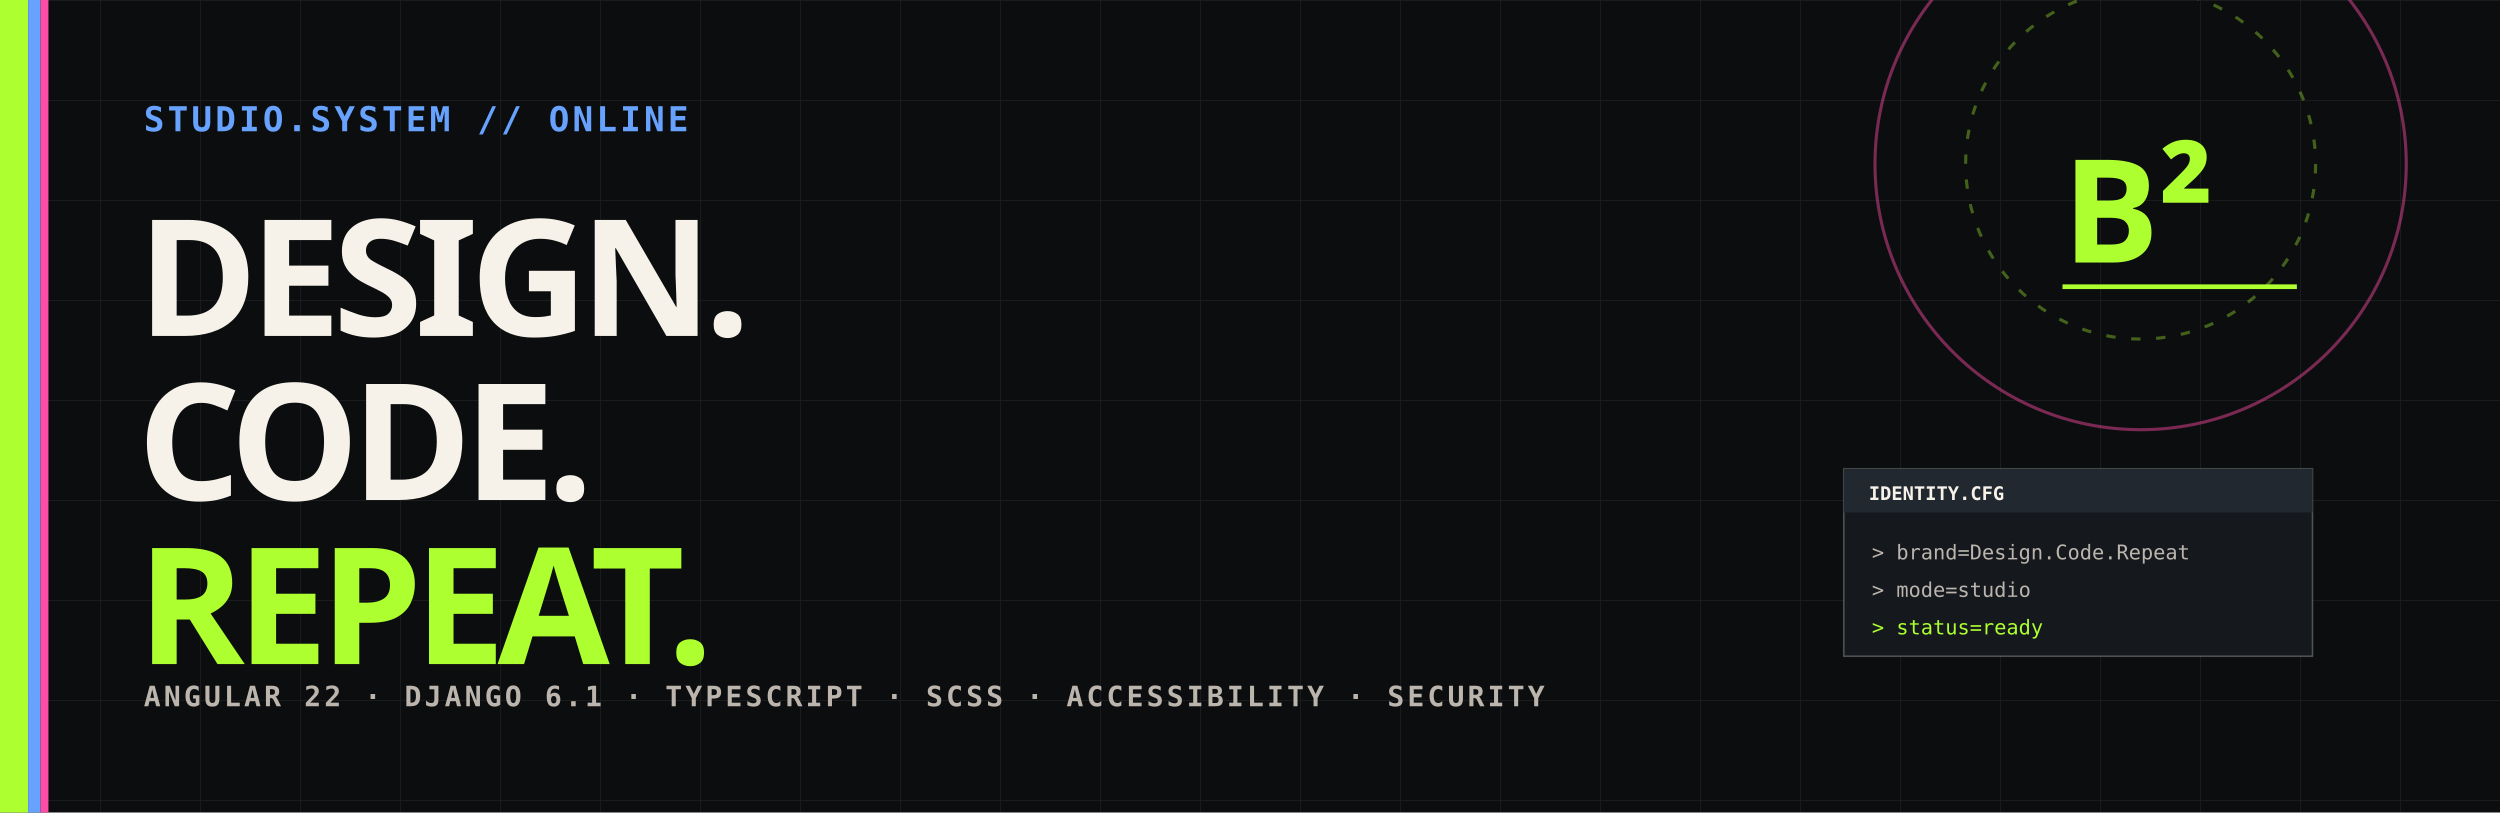
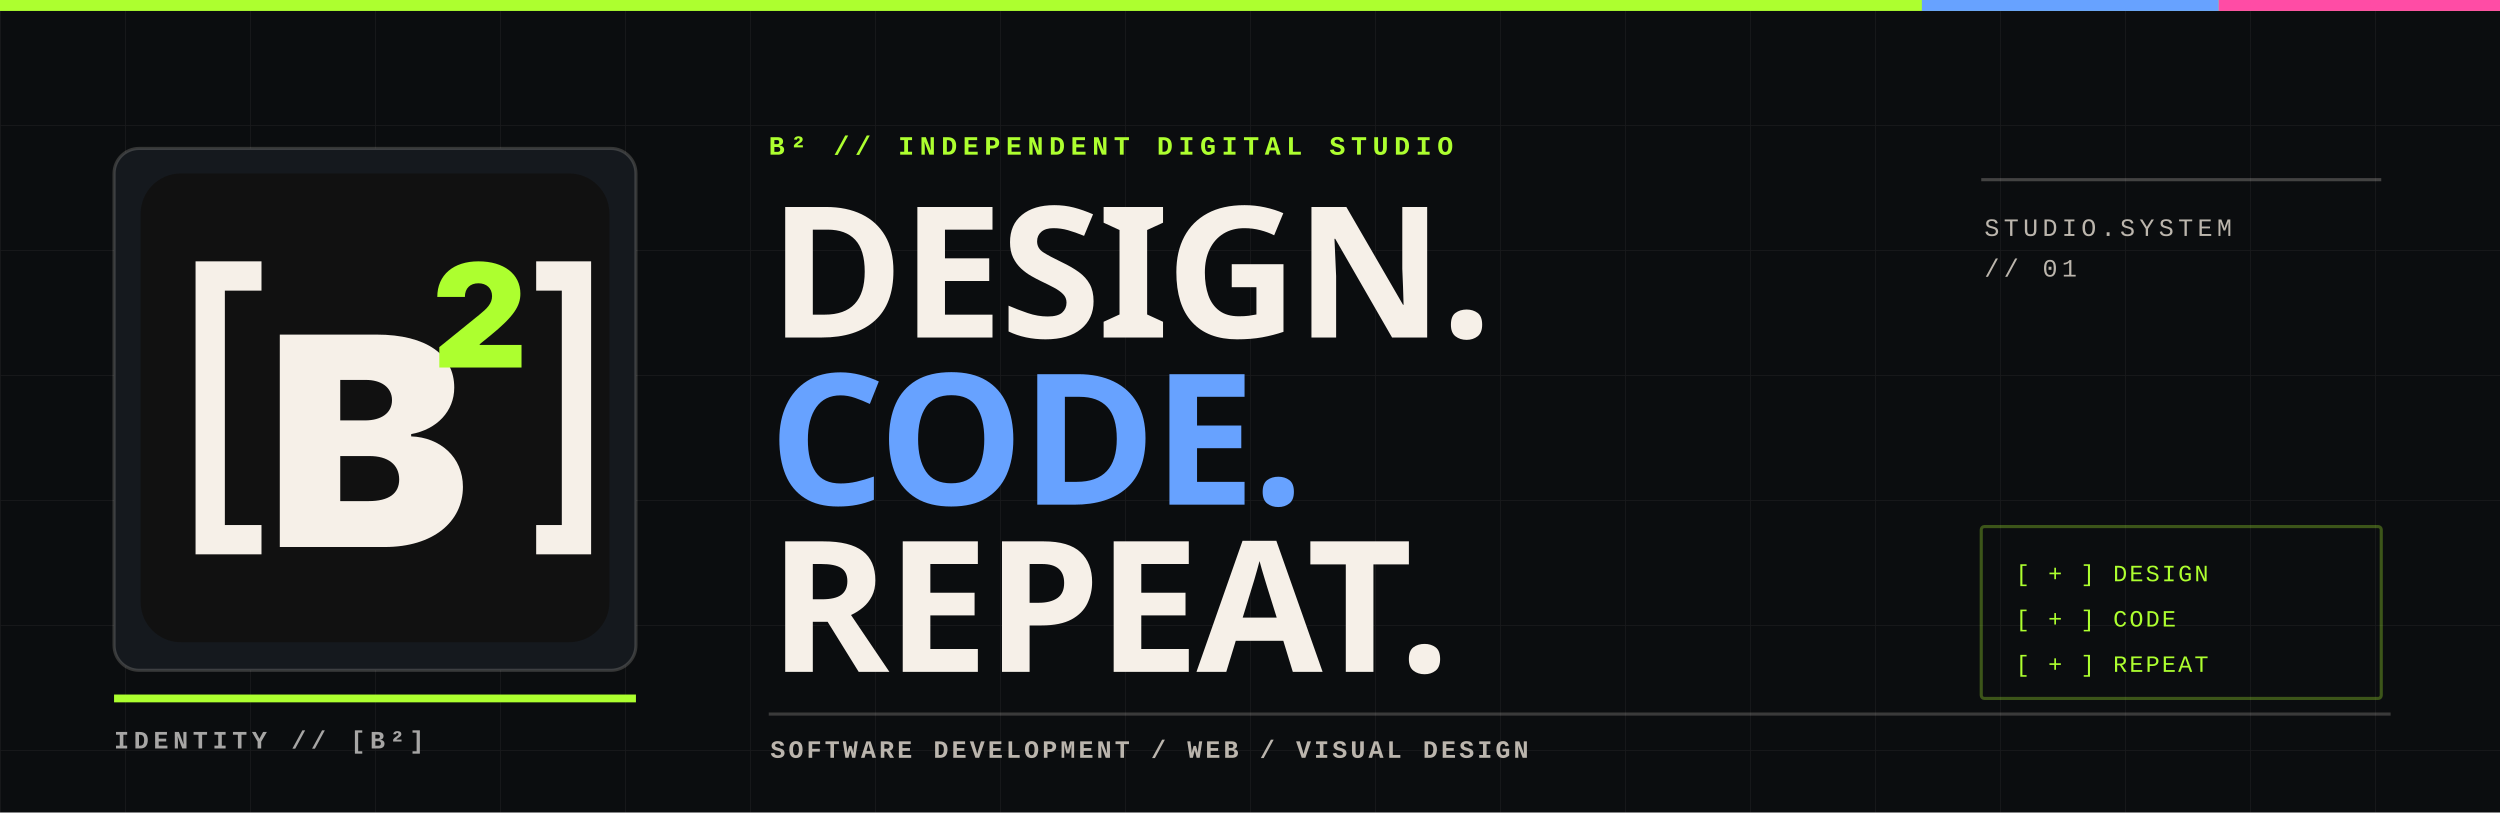
- <svg xmlns="http://www.w3.org/2000/svg" width="1600" height="520" viewBox="0 0 1600 520" role="img" aria-labelledby="title desc">
+ <svg xmlns="http://www.w3.org/2000/svg" width="1600" height="520" viewBox="0 0 1600 520" role="img" aria-labelledby="title description">
  <defs>
-     <pattern id="grid" width="64" height="64" patternUnits="userSpaceOnUse">
-       <path d="M 64 0 L 0 0 0 64" fill="none" stroke="#f7f2e9" stroke-opacity="0.08" stroke-width="1" />
+     <pattern id="grid" width="80" height="80" patternUnits="userSpaceOnUse">
+       <path d="M80 0H0V80" fill="none" stroke="#f6f0e8" stroke-opacity=".065" stroke-width="1" />
    </pattern>
+     <linearGradient id="glow" x1="0" y1="0" x2="1" y2="1">
+       <stop offset="0" stop-color="#67a2ff" stop-opacity=".18" />
+       <stop offset="1" stop-color="#67a2ff" stop-opacity="0" />
+     </linearGradient>
  </defs>
  <rect width="1600" height="520" fill="#0b0d0f" />
  <rect width="1600" height="520" fill="url(#grid)" />
-   <rect x="0" y="0" width="18" height="520" fill="#adff2f" />
-   <rect x="18" y="0" width="8" height="520" fill="#67a2ff" />
-   <rect x="26" y="0" width="5" height="520" fill="#ff4ca5" />
-   <circle cx="1370" cy="105" r="170" fill="none" stroke="#ff4ca5" stroke-opacity="0.45" stroke-width="2" />
-   <circle cx="1370" cy="105" r="112" fill="none" stroke="#adff2f" stroke-opacity="0.35" stroke-width="2" stroke-dasharray="6 10" />
-   <g font-family="JetBrains Mono, Consolas, monospace" font-weight="700" letter-spacing="2">
-     <text x="92" y="84" fill="#67a2ff" font-size="22">STUDIO.SYSTEM // ONLINE</text>
-     <text x="92" y="452" fill="#bbb5ad" font-size="18">ANGULAR 22 · DJANGO 6.1 · TYPESCRIPT · SCSS · ACCESSIBILITY · SECURITY</text>
+   <rect x="0" y="0" width="1600" height="7" fill="#adff2f" />
+   <rect x="1230" y="0" width="190" height="7" fill="#67a2ff" />
+   <rect x="1420" y="0" width="180" height="7" fill="#ff4ca5" />
+   <rect x="73" y="95" width="334" height="334" rx="16" fill="#15191e" stroke="#f6f0e8" stroke-opacity=".18" stroke-width="2" />
+   <g transform="translate(90 111) scale(2.344)">
+     <rect width="128" height="128" rx="11" fill="#111111" />
+     <path d="M33 28H19V100H33" fill="none" stroke="#f6f0e8" stroke-width="8" stroke-linejoin="miter" />
+     <path d="M96 0H798C1121 0 1320 177 1320 422C1320 632 1166 769 974 776V792C1147 825 1262 953 1262 1118C1262 1344 1082 1490 742 1490H96ZM500 322V638H696C818 638 894 579 894 474C894 375 825 322 690 322ZM500 888V1172H672C772 1172 846 1121 846 1030C846 938 772 888 666 888Z" fill="#f6f0e8" transform="matrix(0.04084967 0 0 -0.03892617 34.07843 102)" />
+     <path d="M98 0H1242V322H660V332L800 448C1141 730 1226 878 1226 1050C1226 1328 999 1510 642 1510C295 1510 70 1317 70 1004H454C454 1129 529 1198 642 1198C753 1198 832 1129 832 1016C832 910 764 841 654 750L98 290Z" fill="#adff2f" transform="matrix(0.01962457 0 0 -0.0192053 79.62628 53)" />
+     <path d="M108 28H119V100H108" fill="none" stroke="#f6f0e8" stroke-width="8" stroke-linejoin="miter" />
  </g>
-   <g font-family="Arial Black, Impact, sans-serif" font-weight="900">
-     <text x="88" y="215" fill="#f7f2e9" font-size="104" letter-spacing="-5">DESIGN.</text>
-     <text x="88" y="320" fill="#f7f2e9" font-size="104" letter-spacing="-5">CODE.</text>
-     <text x="88" y="425" fill="#adff2f" font-size="104" letter-spacing="-5">REPEAT.</text>
+   <path d="M73 447H407" stroke="#adff2f" stroke-width="5" />
+   <text x="73" y="479" fill="#a7a6a5" font-size="16" font-weight="750" letter-spacing="3" font-family="Consolas, 'Courier New', monospace">IDENTITY // [B²]</text>
+   <g font-family="Impact, 'Arial Black', sans-serif" font-weight="900" letter-spacing="-2">
+     <text x="492" y="216" font-size="117" fill="#f6f0e8">DESIGN.</text>
+     <text x="492" y="323" font-size="117" fill="#67a2ff">CODE.</text>
+     <text x="492" y="430" font-size="117" fill="#f6f0e8">REPEAT.</text>
  </g>
-   <g transform="translate(1180 300)">
-     <rect x="0" y="0" width="300" height="120" fill="#15191e" stroke="#f7f2e9" stroke-opacity="0.28" />
-     <rect x="0" y="0" width="300" height="28" fill="#222830" />
-     <text x="16" y="20" fill="#f7f2e9" font-size="12" font-family="JetBrains Mono, Consolas, monospace" font-weight="700">IDENTITY.CFG</text>
-     <text x="18" y="58" fill="#bbb5ad" font-size="13" font-family="JetBrains Mono, Consolas, monospace">&gt; brand=Design.Code.Repeat</text>
-     <text x="18" y="82" fill="#bbb5ad" font-size="13" font-family="JetBrains Mono, Consolas, monospace">&gt; mode=studio</text>
-     <text x="18" y="106" fill="#adff2f" font-size="13" font-family="JetBrains Mono, Consolas, monospace">&gt; status=ready</text>
-   </g>
-   <g transform="translate(1320 168)">
-     <text x="0" y="0" fill="#adff2f" font-size="92" font-family="Arial Black, Impact, sans-serif" font-weight="900">B²</text>
-     <rect x="0" y="14" width="150" height="3" fill="#adff2f" />
-   </g>
+   <text x="492" y="99" font-size="17" font-weight="750" letter-spacing="3.6" fill="#adff2f" font-family="Consolas, 'Courier New', monospace">B² // INDEPENDENT DIGITAL STUDIO</text>
+   <rect x="1268" y="114" width="256" height="2" fill="#f6f0e8" opacity=".24" />
+   <text x="1270" y="151" font-size="16" letter-spacing="2.8" fill="#bcb6ad" font-family="Consolas, 'Courier New', monospace">STUDIO.SYSTEM</text>
+   <text x="1270" y="177" font-size="16" letter-spacing="2.8" fill="#bcb6ad" font-family="Consolas, 'Courier New', monospace">// 01</text>
+   <rect x="1268" y="337" width="256" height="110" rx="2" fill="none" stroke="#adff2f" stroke-opacity=".3" stroke-width="2" />
+   <text x="1290" y="372" font-size="15" fill="#adff2f" letter-spacing="1.4" font-family="Consolas, 'Courier New', monospace">[ + ] DESIGN</text>
+   <text x="1290" y="401" font-size="15" fill="#adff2f" letter-spacing="1.4" font-family="Consolas, 'Courier New', monospace">[ + ] CODE</text>
+   <text x="1290" y="430" font-size="15" fill="#adff2f" letter-spacing="1.4" font-family="Consolas, 'Courier New', monospace">[ + ] REPEAT</text>
+   <path d="M492 457H1530" stroke="#f6f0e8" stroke-opacity=".2" stroke-width="2" />
+   <text x="493" y="485" font-size="16" font-weight="700" letter-spacing="2" fill="#bbb5ad" font-family="Consolas, 'Courier New', monospace">SOFTWARE DEVELOPMENT  /  WEB  /  VISUAL DESIGN</text>
</svg>
